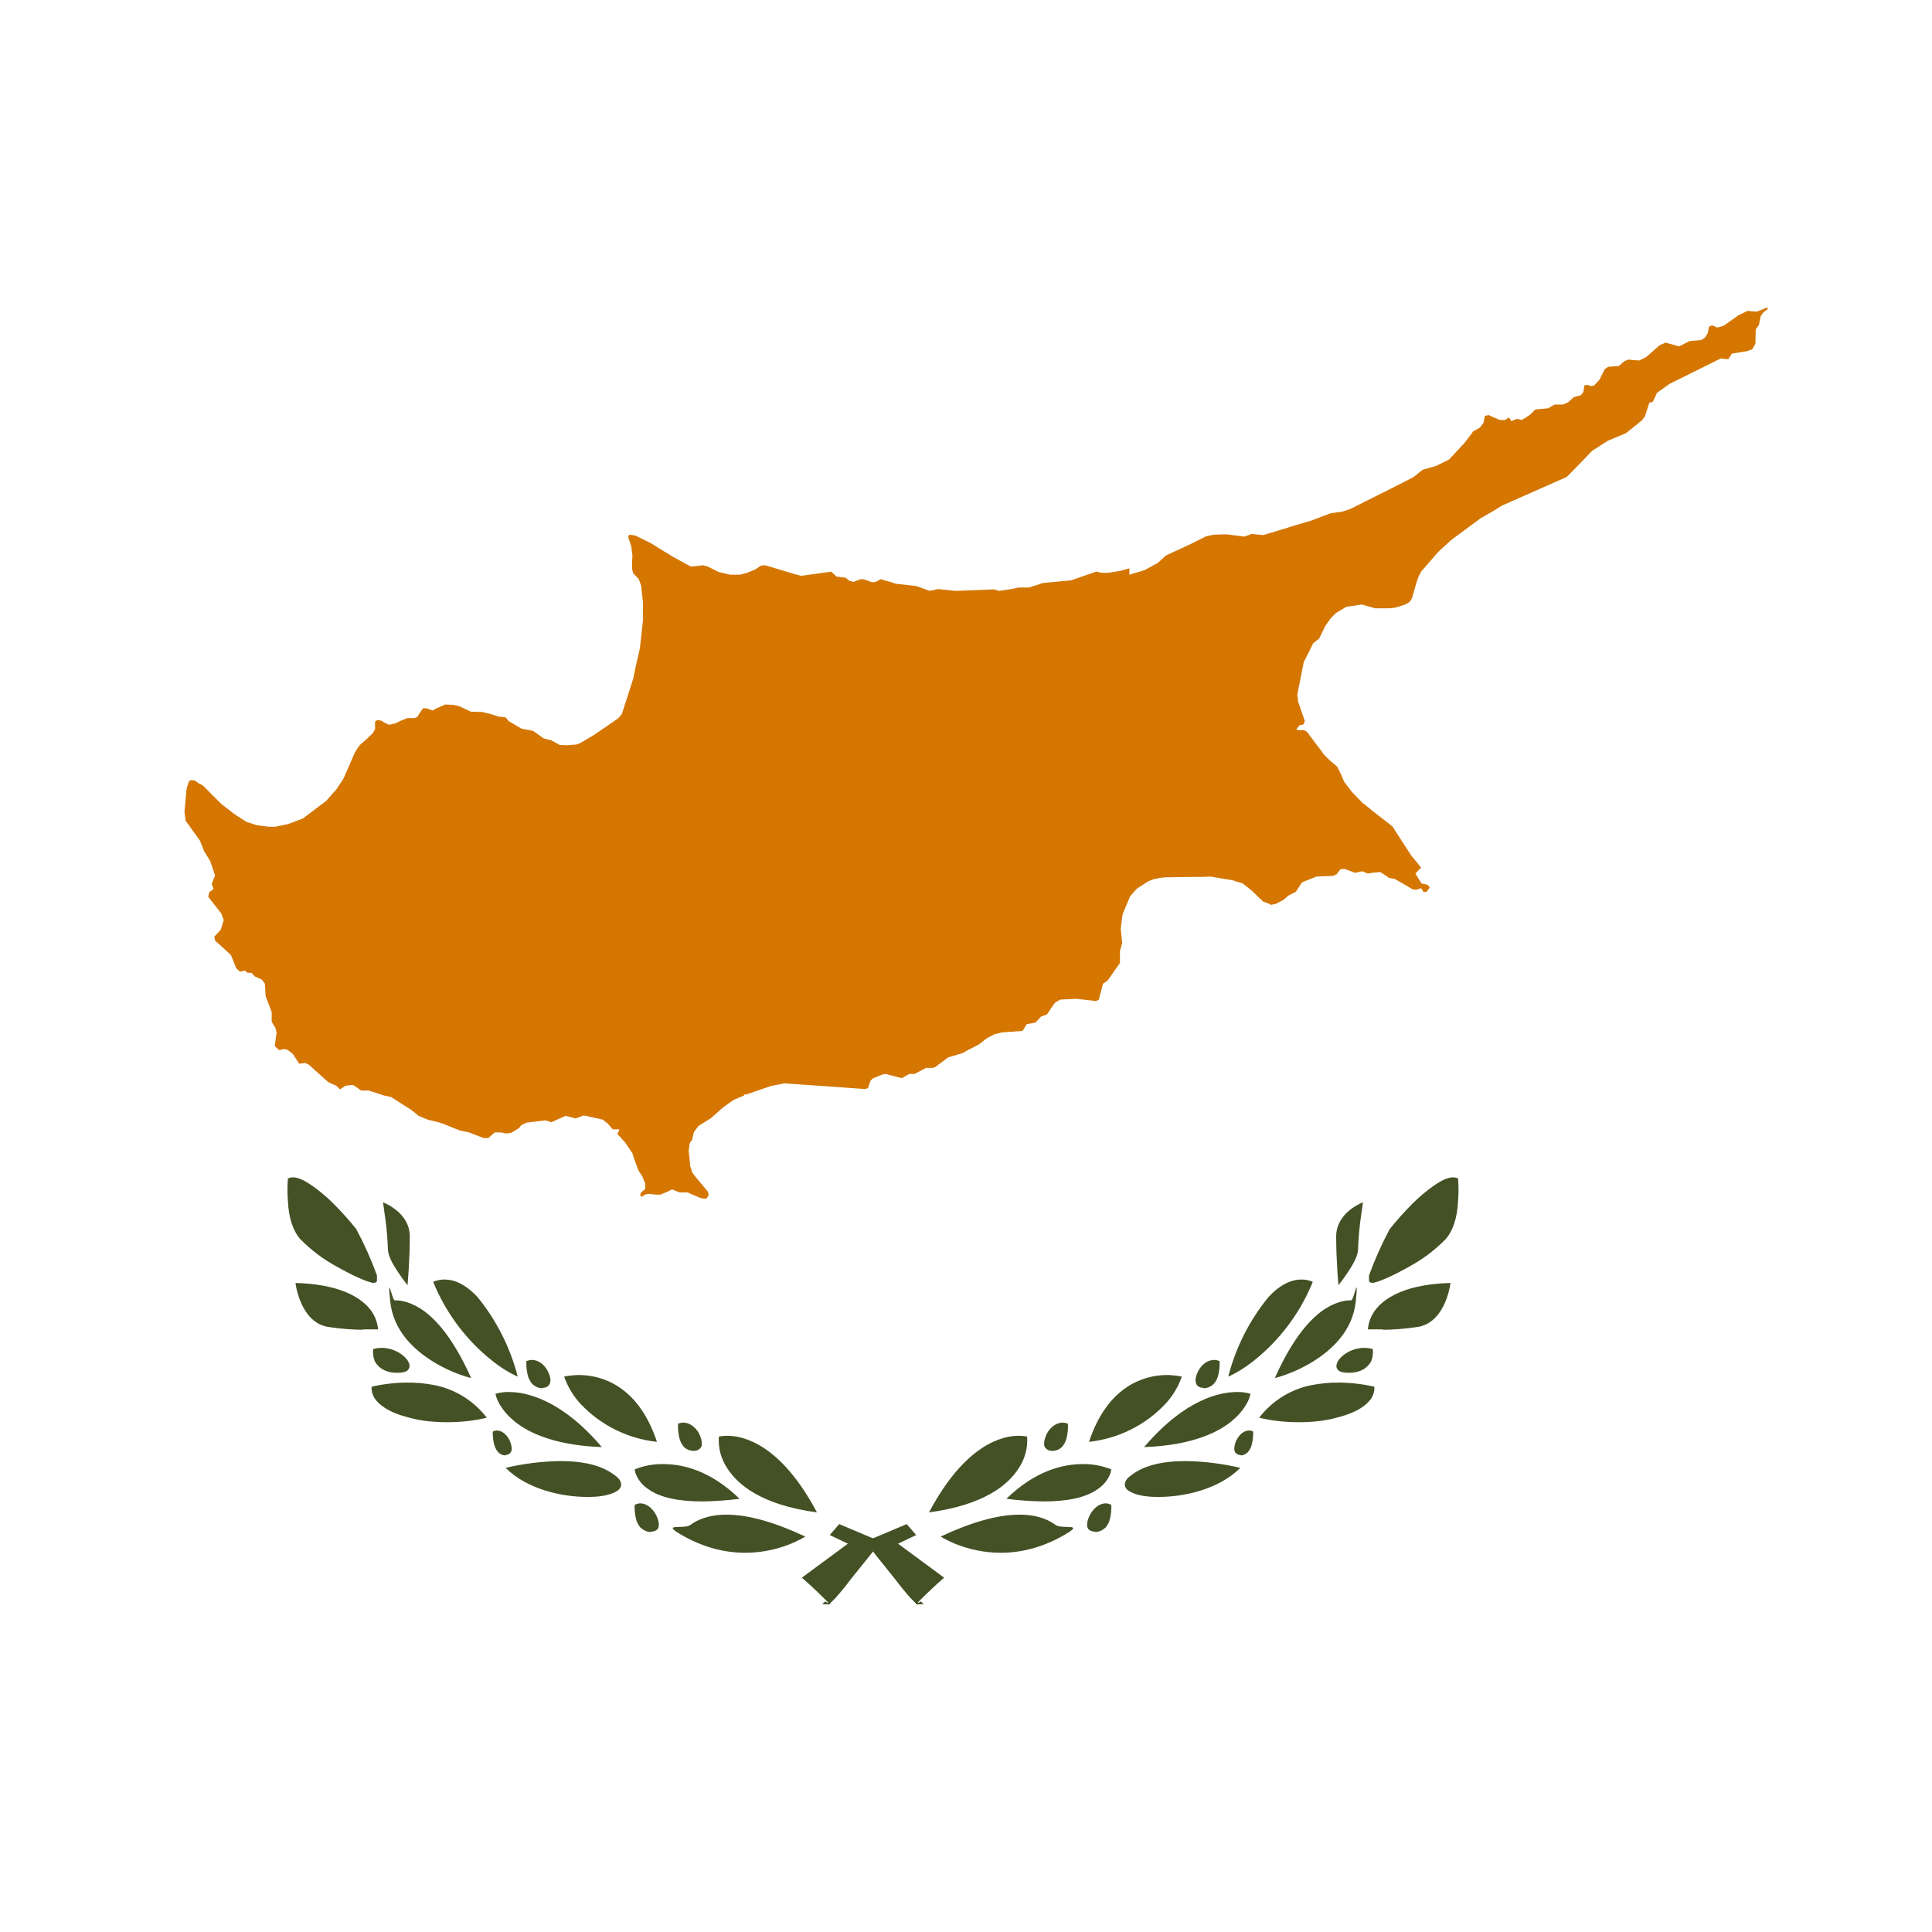
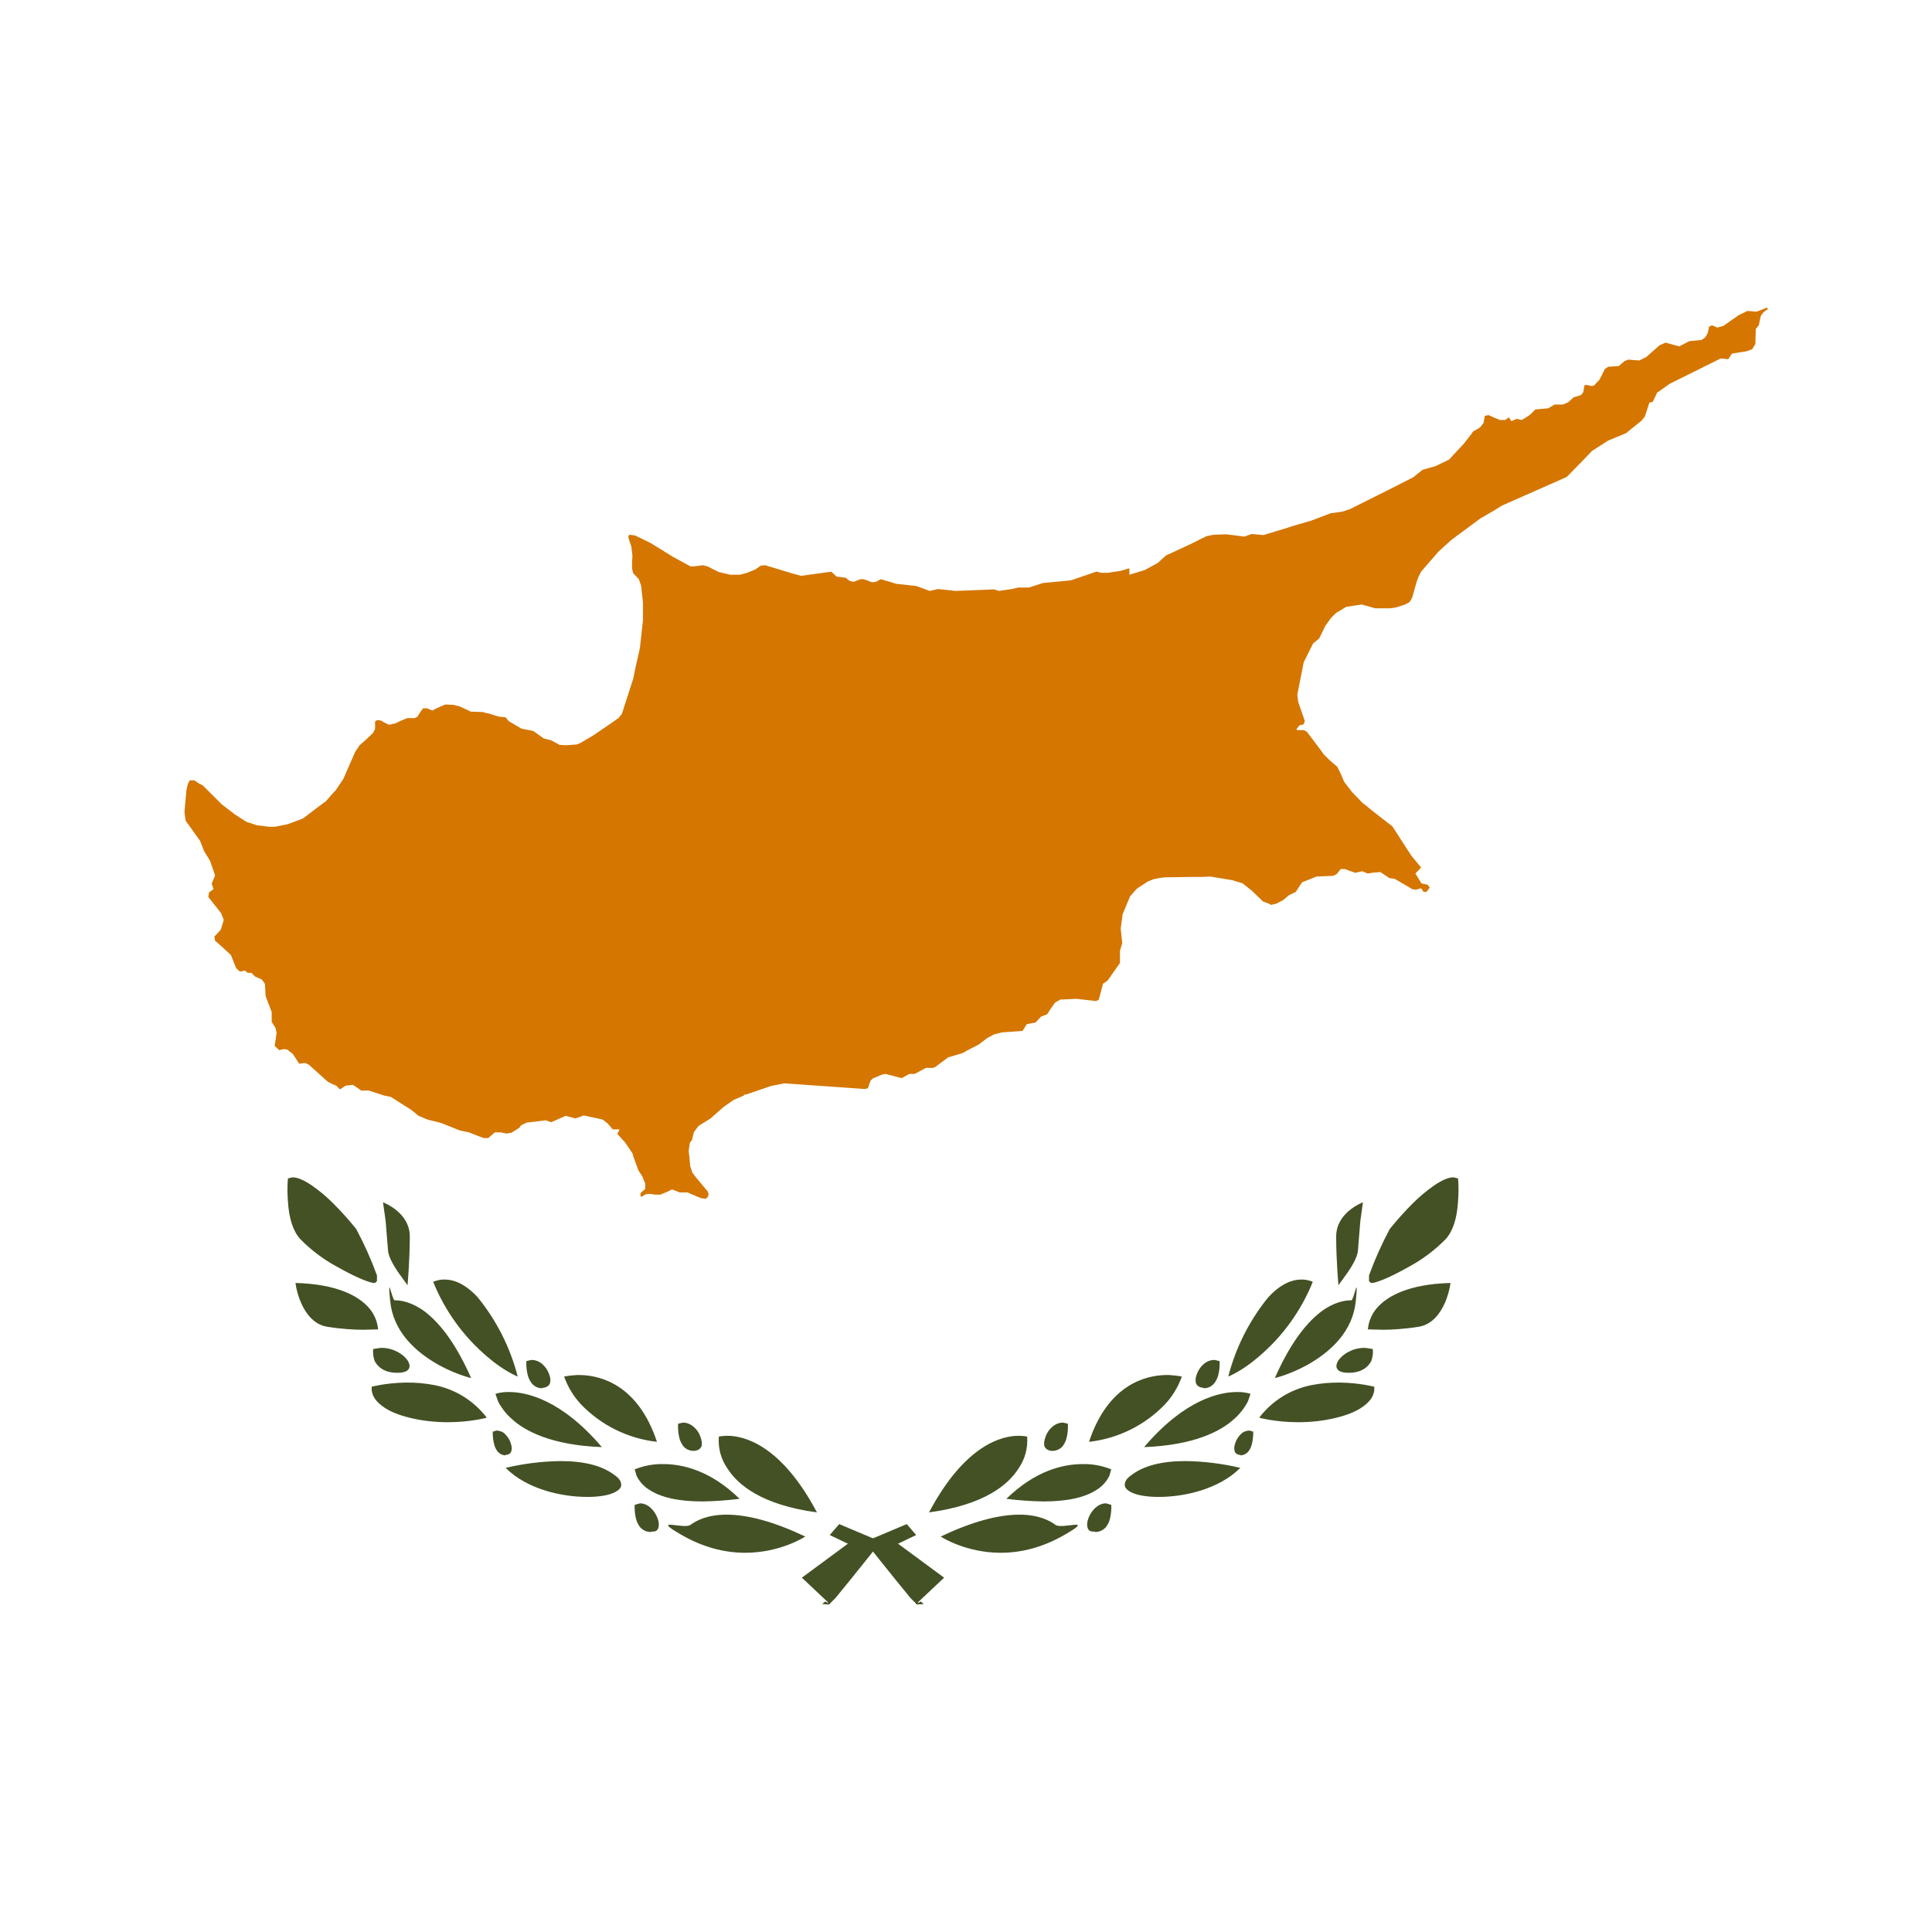
<svg xmlns="http://www.w3.org/2000/svg" xmlns:xlink="http://www.w3.org/1999/xlink" id="flag-icons-cy" viewBox="0 0 512 512">
  <path fill="#fff" d="M0 0h512v512H0z" />
-   <path id="a" fill="#435125" d="M243 425.2a.9.9 0 0 1-.3-.2v-.1l-1.4-1.4a75.9 75.9 0 0 1-4-4.9L232 412l-.7-.9-6.6-2-4.8-2.3 2.5-2.9 9 3.8 6.6 1.4 12.2 9a122.2 122.2 0 0 0-6.8 6.4 2.2 2.2 0 0 0-.2.4l.8-.5.8.7-1.7.1zm-45.5-13.7c-5.8 0-11.5-1.6-17-4.8s.8-1.3 2.5-2.6c1.6-1.2 4.6-2.7 9.5-2.7 5.8 0 12.8 2 20.9 5.8-.3.2-6.7 4.3-15.9 4.3zm-25-5.5c-1.1 0-2-.5-2.8-1.2a5.5 5.5 0 0 1-1.2-2.5 12.5 12.5 0 0 1-.3-3.5 3.7 3.7 0 0 1 1.4-.4c2.2 0 3.9 2 4.6 3.8.4 1 .5 1.9.3 2.6s-1.1 1.1-2 1.1zm44-5.2c-14.8-2-21-7.4-23.7-11.6a13.4 13.4 0 0 1-2.3-8.5s1-.2 2.3-.2c4 0 14 2 23.7 20.3zm-30.3-2.9c-6.3 0-11.2-1-14.3-3.2a8.8 8.8 0 0 1-3.2-3.6 5.8 5.8 0 0 1-.5-1.7 19.4 19.4 0 0 1 7.6-1.4c5 0 12.4 1.6 20.2 9.2a92 92 0 0 1-9.8.7zm-30.6-1.2c-6.7 0-15.9-2-21.6-7.7a66.9 66.9 0 0 1 14.5-1.8c6.3 0 11 1.2 14.2 3.6 1.2.8 1.8 1.6 1.9 2.4.1.6-.2 1.3-.9 1.8-1.4 1-4 1.7-7.6 1.7h-.5zm-21.7-11a2.7 2.7 0 0 1-2-1 5 5 0 0 1-1-2.2c-.4-1.6-.3-3.1-.3-3.1a2 2 0 0 1 1-.3c1 0 1.8.5 2.3 1a6 6 0 0 1 1.4 2.2c.3 1 .4 1.7.2 2.3-.2.5-.8 1-1.6 1zm50-1.2c-1.1 0-2-.4-2.7-1.1a5.5 5.5 0 0 1-1.2-2.5 12.5 12.5 0 0 1-.3-3.6 3.7 3.7 0 0 1 1.3-.3c2.2 0 4 1.9 4.6 3.7.4 1 .5 2 .3 2.6-.3.7-1.1 1.2-2 1.2zm-24.4-1c-13.4-.5-20.4-4.3-23.8-7.4a15.7 15.7 0 0 1-3.7-4.7 10 10 0 0 1-.7-2s1.2-.5 3.3-.5h.3c4.5 0 13.8 1.9 24.6 14.6zm14.6-1.4a32.6 32.6 0 0 1-20.1-9.9 20.6 20.6 0 0 1-4.5-7.4s1.4-.3 3.4-.4a16.2 16.2 0 0 1 .9 0c5.4.1 15.3 2.6 20.3 17.7zm-55.4-5.2c-3.6 0-7-.3-10.2-1.2-5.7-1.4-8.1-3.5-9.2-5.1a5.4 5.4 0 0 1-.8-2.2 3.6 3.6 0 0 1 0-.9s3.7-1 8.9-1.1a37.4 37.4 0 0 1 7.9.7 23.2 23.2 0 0 1 13.7 8.6s-4.3 1.2-10.3 1.2zm25-9c-1 0-2-.5-2.7-1.2a5.5 5.5 0 0 1-1.2-2.5 12.3 12.3 0 0 1-.3-3.5 3.7 3.7 0 0 1 1.3-.3h.1c2.2 0 3.9 1.8 4.6 3.7.4 1 .5 1.8.2 2.6-.3.7-1 1.1-2 1.1zm-18.8-2.7c-.1 0-5.1-1.2-10.2-4.4-4.8-3-10.5-8-11.3-16s.5-.2 1.2-.2h.2c1.4 0 4.3.4 7.8 3 4.5 3.4 8.6 9.4 12.3 17.7zm12.3-.4s-3.6-1.4-8-5.2a51.4 51.4 0 0 1-14.4-19.9s1-.5 2.5-.6a3.7 3.7 0 0 1 .3 0h.4c2 0 5.1.9 8.6 4.7a55 55 0 0 1 10.6 21zm-32-1c-4 0-5.4-2.2-5.9-3.1a6.7 6.7 0 0 1-.4-3.2 9 9 0 0 1 2-.3h.2c3.2 0 5.8 1.7 6.9 3.3.2.3.9 1.5.3 2.3-.4.7-1.4 1-3 1zm-9-11.4c-2.3 0-5.8-.2-9.5-.8-3.7-.7-5.8-3.8-6.9-6.3a20.4 20.4 0 0 1-1.5-5.3c11.3.3 16.7 3.6 19.2 6.3a10 10 0 0 1 2.7 6h-4zm11.8-11.8a45.6 45.6 0 0 1-2.6-3.6c-1.4-2.1-2.6-4.3-2.6-6a85 85 0 0 0-.6-7.4l-.7-5c.3.2 7.1 2.7 7.1 9.1 0 6.4-.6 12.8-.6 12.9zm-8.8-.6h-.3c-2-.4-5.5-2-9.4-4.2a40.5 40.5 0 0 1-10-7.5c-1.8-2.1-3-5.5-3.2-10a37 37 0 0 1 0-6 3.5 3.5 0 0 1 1.2-.3c1.5 0 3 .7 5.2 2.2a42.4 42.4 0 0 1 5.6 4.7 84.5 84.5 0 0 1 6.1 6.8 93.9 93.9 0 0 1 5.5 12.3v1.5a.8.8 0 0 1-.4.4 1 1 0 0 1-.4 0z" />
-   <use xlink:href="#a" width="100%" height="100%" transform="matrix(-1 0 0 1 462.7 0)" />
-   <path fill="#d47600" d="m468.3 81.5-2 .8-.8.3-2.4-.2-2.3 1.1-4 2.8-.2.1-1.5.4-1.4-.6-.8.4-.3 1.6-.7 1.2-1 .7-3.2.3-2.7 1.4-3.6-1-1.6.7-3.5 3.1-1.8.9h-.6l-2.4-.2-1 .4L429 97l-2.8.2-.9.6-1.4 2.8-1.5 1.6-.8.1-1-.3-.7.1-.3 1.8-.6.8-2 .6-1.4 1.3-1.4.6H412l-1.7 1-3.4.3-1.3 1.3-.4.3-.6.4-1 .6-.3.2-1.3-.3-1.5.6-.6-1-1 .7h-1.4l-1.7-.7-1.3-.6-1 .2-.3 1.6v.2l-1 1.3-1.9 1.1-.2.4-2.1 2.7-4 4.3-3.5 1.7-3.5 1-2.5 2-6.5 3.3-10.2 5.1-2.1.7-3 .4-5.3 2-4.8 1.4-.3.1-.9.3-6.6 2-3.1-.3-1.9.7-4.8-.6-3.3.1-2 .4-4 2-6.7 3.1-2.2 2-3.5 1.9-4 1.2v-1.7l-1.4.4-1 .3-3.3.5h-1.8l-1.1-.3h-.2l-6.7 2.3-7.4.7-3.7 1.2h-2.8l-1.8.4-3.4.5-1.2-.4h-.3l-10 .4-4.6-.5-2.2.5-3.6-1.3-5.4-.6-1.2-.4-2.8-.8-1.3.7-1 .1-2.2-.8h-.9l-1.8.7-1.1-.3-1-.8-2.4-.3-1.4-1.3-8 1.1-2.2-.6-7.3-2.2-1.2.1-1.4 1-2.2.9-1.9.5h-2.6l-3-.7-3-1.5-1.2-.3-2.5.3h-.8l-4.6-2.5-6-3.7-4.1-2-1.6-.2-.2.7.8 2.4.3 2.4-.1 2.1v1.4l.3 1.2 1.5 1.6.6 1.7.5 4.5v4.6l-.8 7.3-.2 1-.9 3.9-.7 3.4-3 9.3-.9 1.1-2 1.4-4.7 3.2-3.4 2-1 .4-2.8.2-1.7-.1-2.2-1.2-2-.5-2.8-2-3.1-.6-3.4-2-.8-1-1.9-.2-2.5-.8-1-.2-.6-.2-3.2-.1-3-1.4-1.6-.4-2.2-.1-2.3 1-1.1.6-1.5-.6h-1l-1.3 1.9-.1.3-.8.4H108l-.8.3-1.2.5-1 .5-.5.2h-.4l-.5.2h-.7l-1.2-.6-.6-.4-1.1-.2-.6.4v2l-.6 1.1L97 196l-1.7 1.5-1.2 1.8-3.1 7.1-2 3-.6.6-2 2.3-1.9 1.4-4.2 3.2-4 1.5-3.4.7h-1.6l-3.2-.4-2.8-.9-3.1-2-3.5-2.7-4.9-4.9-.7-.4H53l-1.5-1h-1.2l-.4.7-.3 1-.2 1-.5 5.5v.3l.3 2.2 3.8 5.3 1.1 2.8.2.3.8 1.3.6 1L57 232l-.9 2.2.5 1.4-1.2.9-.2 1.2 3.4 4.3.7 1.8-.8 2.6-1.3 1.4-.4.4.2 1.1 1.6 1.4 2.6 2.4 1.4 3.5 1 .9 1.3-.3.7.6h1l1 1 .7.3 1.1.5.8 1.1.2 3.3 1.6 4.2v2.6l1 1.6.3 1.3-.5 3.5 1.2 1.1 1.3-.3.9.2 1.4 1.1 1.7 2.6 1.6-.2 1 .5 5 4.5 1.2.6 1 .4 1 1 1.5-1h.2l1.7-.2.8.5 1.4 1h2l4 1.3 1.9.4 3.6 2.3 1.6 1 .9.7 1.2 1 2.4 1 2 .5 1.2.3.9.3 4.5 1.8 2.4.5 2.3.9 1.6.6h1.2l1.7-1.5h1.7l1.4.3 1.3-.2 2.1-1.3.5-.7 1.5-.7 5-.6 1.5.5 3.8-1.7 2.6.7 2.2-.8 5 1.1 1.3 1 1.4 1.6h1.8l-.6 1.2 2.1 2.3 2 3v.3l1.5 4.1 1 1.5.8 2v1.4l-1.1.9-.2.5v.2l.2.5.4-.2.8-.5 1-.1 1.8.2h1.1l1.9-.8 1.2-.6 2 .8h2.1l.9.4 2.6 1.1 1.3.2.5-.4.3-.7-.2-.8-1-1.2-2.1-2.5-1-1.3-.6-1.8-.2-2.4-.2-1.6.3-2.1.6-.8.4-1.7.1-.4 1.2-1.6 3.2-2 3.4-3 2.7-1.9 2.8-1.2v-.3l.4.1 7-2.4h.2l3.1-.6 21.3 1.5.8-.2.7-2 .4-.4.2-.2 2.4-1 1-.2 3 .8 1.3.3 2-1.1h1.4l3-1.6h1.8l.6-.2 3.5-2.6 3.4-1 1-.4.2-.2 3.5-1.8 2.2-1.7 1.9-1 2-.5 5.5-.4 1.1-1.8 2.3-.4 1.5-1.6 1.6-.6 1.1-1.7 1-1.4 1.4-.8 4.3-.2 5.2.6.7-.4 1.1-4.2 1.2-.8 3.3-4.7V252l.6-2.1-.4-3.8.5-3.8 2-4.8 1.8-2 2.9-1.9 1.5-.6 2-.4h.4l.5-.1 7.2-.1h2.6l2.4-.1 6 1 .5.2 2 .6 2.4 1.9 2.5 2.4.5.5 1.6.6.5.3 1.4-.3 1.9-1 1.4-1.2 2-1v-.1l1.1-1.7.5-.7 3.8-1.5 4.5-.2.5-.3.3-.1 1.1-1.4h1.1l2.7 1 1.9-.4 1.5.6 1.1-.2 2.2-.2 2.4 1.6 1.4.2 4.8 2.8h.4l.2.1.6-.1.9-.3.2.1.5.8.8.1.9-1.2-.4-.5-.1-.2-1.7-.4-1.6-2.6 1.5-1.6-2.3-2.8-.4-.5-.1-.2-.8-1.2-4-6.2-5.4-4.2-1.8-1.5-.7-.5-2.8-2.9-2-2.6-.3-.6-.4-1-1.2-2.5-2-1.7-1.8-1.8v-.1l-3.6-4.8-.6-.8-.8-.5h-1.8l-.2-.2v-.1l.8-1 1-.2.4-.9-1.8-5.2v-.2l-.2-1.6 1.5-7.6.2-1 2.5-5 1.6-1.3 1.6-3.3 1.5-2.1 1.4-1.4.2-.1 2.5-1.5 2.1-.3 2-.3 3.5 1h4l1.5-.2 2.5-.8 1.2-.7.6-1 1.2-4.2.5-1.4.7-1.4 4.6-5.3 3.4-3.1 7.7-5.7 3.8-2.2 1.9-1.2 17.2-7.6 4.4-4.5 2.3-2.4 4.2-2.7 4.8-2 4.1-3.3.9-1.1 1.2-3.7.9-.2.9-1.9.2-.5 3.4-2.4.4-.2L456 95l2 .2 1-1.5 3.8-.6.6-.2 1-.4.8-1.4v-.3l.1-3.6.8-1 .5-2.4.4-.6.4-.5 1.1-.8-.2-.5z" />
+   <path id="cy-a" fill="#435125" d="m243 425.2-.3-.2v-.1l-1.4-1.4-4-4.9-5.3-6.6-.7-.9-6.6-2-4.8-2.3 2.5-2.9 9 3.8 6.6 1.4 12.2 9-6.8 6.4-.2.4.8-.5.8.7zm-45.5-13.7q-8.7 0-17-4.8c-8.3-4.8.8-1.3 2.5-2.6 1.6-1.2 4.6-2.7 9.5-2.7q8.7 0 20.9 5.8c-.3.2-6.7 4.3-15.9 4.3m-25-5.5q-1.6 0-2.8-1.2a6 6 0 0 1-1.2-2.5 13 13 0 0 1-.3-3.5l1.4-.4c2.2 0 3.9 2 4.6 3.8q.6 1.5.3 2.6c-.3 1.1-1.1 1.1-2 1.1zm44-5.2c-14.8-2-21-7.4-23.7-11.6a13 13 0 0 1-2.3-8.5s1-.2 2.3-.2c4 0 14 2 23.7 20.3m-30.3-2.9q-9.6 0-14.3-3.2a9 9 0 0 1-3.2-3.6l-.5-1.7a19 19 0 0 1 7.6-1.4c5 0 12.4 1.6 20.2 9.2a92 92 0 0 1-9.8.7m-30.6-1.2c-6.7 0-15.9-2-21.6-7.7a67 67 0 0 1 14.5-1.8q9.4 0 14.2 3.6 1.8 1.2 1.9 2.4.2 1-.9 1.8-2.2 1.6-7.6 1.7zm-21.7-11a3 3 0 0 1-2-1 5 5 0 0 1-1-2.2c-.4-1.6-.3-3.1-.3-3.1l1-.3q1.5.1 2.3 1a6 6 0 0 1 1.4 2.2q.5 1.4.2 2.3t-1.6 1zm50-1.2q-1.6 0-2.7-1.1a6 6 0 0 1-1.2-2.5 13 13 0 0 1-.3-3.6l1.3-.3c2.2 0 4 1.9 4.6 3.7q.6 1.6.3 2.6-.5 1.1-2 1.2m-24.4-1c-13.4-.5-20.4-4.3-23.8-7.4a16 16 0 0 1-3.7-4.7l-.7-2s1.2-.5 3.3-.5h.3c4.5 0 13.8 1.9 24.6 14.6m14.6-1.4a33 33 0 0 1-20.1-9.9 21 21 0 0 1-4.5-7.4s1.4-.3 3.4-.4h.9c5.4.1 15.3 2.6 20.3 17.7m-55.4-5.2q-5.4 0-10.2-1.2c-5.7-1.4-8.1-3.5-9.2-5.1a5 5 0 0 1-.8-2.2v-.9s3.7-1 8.9-1.1a37 37 0 0 1 7.9.7 23 23 0 0 1 13.7 8.6s-4.3 1.2-10.3 1.2m25-9q-1.6 0-2.7-1.2a6 6 0 0 1-1.2-2.5 12 12 0 0 1-.3-3.5l1.3-.3h.1c2.2 0 3.9 1.8 4.6 3.7q.6 1.5.2 2.6-.5 1-2 1.1zm-18.8-2.7c-.1 0-5.1-1.2-10.2-4.4-4.8-3-10.5-8-11.3-16s.5-.2 1.2-.2h.2c1.4 0 4.3.4 7.8 3q6.8 5.2 12.3 17.7zm12.3-.4s-3.6-1.4-8-5.2a51 51 0 0 1-14.4-19.9s1-.5 2.5-.6h.7c2 0 5.1.9 8.6 4.7a55 55 0 0 1 10.6 21m-32-1c-4 0-5.4-2.2-5.9-3.1a7 7 0 0 1-.4-3.2l2-.3h.2c3.2 0 5.8 1.7 6.9 3.3.2.3.9 1.5.3 2.3q-.6 1-3 1zm-9-11.4c-2.3 0-5.8-.2-9.5-.8s-5.8-3.8-6.9-6.3a20 20 0 0 1-1.5-5.3c11.3.3 16.7 3.6 19.2 6.3a10 10 0 0 1 2.7 6zm11.8-11.8-2.6-3.6c-1.4-2.1-2.6-4.3-2.6-6l-.6-7.4-.7-5c.3.2 7.1 2.7 7.1 9.1s-.6 12.8-.6 12.9m-8.8-.6h-.3c-2-.4-5.5-2-9.4-4.2a41 41 0 0 1-10-7.5q-2.8-3.2-3.2-10a37 37 0 0 1 0-6l1.2-.3q2 0 5.2 2.2a42 42 0 0 1 5.6 4.7 85 85 0 0 1 6.1 6.8 94 94 0 0 1 5.5 12.3v1.5l-.4.4z" />
+   <use xlink:href="#cy-a" width="100%" height="100%" transform="matrix(-1 0 0 1 462.7 0)" />
+   <path fill="#d47600" d="m468.3 81.5-2 .8-.8.3-2.4-.2-2.3 1.1-4 2.8-.2.1-1.5.4-1.4-.6-.8.4-.3 1.6-.7 1.2-1 .7-3.2.3-2.7 1.4-3.6-1-1.6.7-3.5 3.1-1.8.9h-.6l-2.4-.2-1 .4L429 97l-2.8.2-.9.6-1.4 2.8-1.5 1.6-.8.1-1-.3-.7.1-.3 1.8-.6.8-2 .6-1.4 1.3-1.4.6H412l-1.7 1-3.4.3-1.3 1.3-.4.3-.6.4-1 .6-.3.2-1.3-.3-1.5.6-.6-1-1 .7h-1.4l-1.7-.7-1.3-.6-1 .2-.3 1.6v.2l-1 1.3-1.9 1.1-.2.4-2.1 2.7-4 4.3-3.5 1.7-3.5 1-2.5 2-6.5 3.3-10.2 5.1-2.1.7-3 .4-5.3 2-4.8 1.4-.3.1-.9.3-6.6 2-3.1-.3-1.9.7-4.8-.6-3.3.1-2 .4-4 2-6.7 3.1-2.2 2-3.5 1.9-4 1.2v-1.7l-1.4.4-1 .3-3.3.5h-1.8l-1.1-.3h-.2l-6.7 2.3-7.4.7-3.7 1.2h-2.8l-1.8.4-3.4.5-1.2-.4h-.3l-10 .4-4.6-.5-2.2.5-3.6-1.3-5.4-.6-1.2-.4-2.8-.8-1.3.7-1 .1-2.2-.8h-.9l-1.8.7-1.1-.3-1-.8-2.4-.3-1.4-1.3-8 1.1-2.2-.6-7.3-2.2-1.2.1-1.4 1-2.2.9-1.9.5h-2.6l-3-.7-3-1.5-1.2-.3-2.5.3h-.8l-4.6-2.5-6-3.7-4.1-2-1.6-.2-.2.7.8 2.4.3 2.4-.1 2.1v1.4l.3 1.2 1.5 1.6.6 1.7.5 4.5v4.6l-.8 7.3-.2 1-.9 3.9-.7 3.4-3 9.3-.9 1.1-2 1.4-4.7 3.2-3.4 2-1 .4-2.8.2-1.7-.1-2.2-1.2-2-.5-2.8-2-3.1-.6-3.4-2-.8-1-1.9-.2-2.5-.8-1-.2-.6-.2-3.2-.1-3-1.4-1.6-.4-2.2-.1-2.3 1-1.1.6-1.5-.6h-1l-1.3 1.9-.1.3-.8.4H108l-.8.3-1.2.5-1 .5-.5.2h-.4l-.5.2h-.7l-1.2-.6-.6-.4-1.1-.2-.6.4v2l-.6 1.1L97 196l-1.7 1.5-1.2 1.8-3.1 7.1-2 3-.6.6-2 2.3-1.9 1.4-4.2 3.2-4 1.5-3.4.7h-1.6l-3.2-.4-2.8-.9-3.1-2-3.5-2.7-4.9-4.9-.7-.4H53l-1.5-1h-1.2l-.4.7-.3 1-.2 1-.5 5.5v.3l.3 2.2 3.8 5.3 1.1 2.8.2.3.8 1.3.6 1L57 232l-.9 2.2.5 1.4-1.2.9-.2 1.2 3.4 4.3.7 1.8-.8 2.6-1.3 1.4-.4.4.2 1.1 1.6 1.4 2.6 2.4 1.4 3.5 1 .9 1.3-.3.7.6h1l1 1 .7.3 1.1.5.8 1.1.2 3.3 1.6 4.2v2.6l1 1.6.3 1.3-.5 3.5 1.2 1.1 1.3-.3.9.2 1.4 1.1 1.7 2.6 1.6-.2 1 .5 5 4.5 1.2.6 1 .4 1 1 1.5-1h.2l1.7-.2.8.5 1.4 1h2l4 1.3 1.9.4 3.6 2.3 1.6 1 .9.7 1.2 1 2.4 1 2 .5 1.2.3.9.3 4.5 1.8 2.4.5 2.3.9 1.6.6h1.2l1.7-1.5h1.7l1.4.3 1.3-.2 2.1-1.3.5-.7 1.5-.7 5-.6 1.5.5 3.8-1.7 2.6.7 2.2-.8 5 1.1 1.3 1 1.4 1.6h1.8l-.6 1.2 2.1 2.3 2 3v.3l1.5 4.1 1 1.5.8 2v1.4l-1.1.9-.2.5v.2l.2.5.4-.2.8-.5 1-.1 1.8.2h1.1l1.9-.8 1.2-.6 2 .8h2.1l.9.4 2.6 1.1 1.3.2.5-.4.3-.7-.2-.8-1-1.2-2.1-2.5-1-1.3-.6-1.8-.2-2.4-.2-1.6.3-2.1.6-.8.4-1.7.1-.4 1.2-1.6 3.2-2 3.4-3 2.7-1.9 2.8-1.2v-.3l.4.1 7-2.4h.2l3.1-.6 21.3 1.5.8-.2.7-2 .4-.4.2-.2 2.4-1 1-.2 3 .8 1.3.3 2-1.1h1.4l3-1.6h1.8l.6-.2 3.5-2.6 3.4-1 1-.4.2-.2 3.5-1.8 2.2-1.7 1.9-1 2-.5 5.5-.4 1.1-1.8 2.3-.4 1.5-1.6 1.6-.6 1.1-1.7 1-1.4 1.4-.8 4.3-.2 5.2.6.7-.4 1.1-4.2 1.2-.8 3.3-4.7V252l.6-2.1-.4-3.8.5-3.8 2-4.8 1.8-2 2.9-1.9 1.5-.6 2-.4h.4l.5-.1 7.2-.1h2.6l2.4-.1 6 1 .5.2 2 .6 2.4 1.9 2.5 2.4.5.5 1.6.6.5.3 1.4-.3 1.9-1 1.4-1.2 2-1v-.1l1.1-1.7.5-.7 3.8-1.5 4.5-.2.5-.3.3-.1 1.1-1.4h1.1l2.7 1 1.9-.4 1.5.6 1.1-.2 2.2-.2 2.4 1.6 1.4.2 4.8 2.8h.4l.2.1.6-.1.9-.3.2.1.5.8.8.1.9-1.2-.4-.5-.1-.2-1.7-.4-1.6-2.6 1.5-1.6-2.3-2.8-.4-.5-.1-.2-.8-1.2-4-6.2-5.4-4.2-1.8-1.5-.7-.5-2.8-2.9-2-2.6-.3-.6-.4-1-1.2-2.5-2-1.7-1.8-1.8v-.1l-3.6-4.8-.6-.8-.8-.5h-1.8l-.2-.2v-.1l.8-1 1-.2.4-.9-1.8-5.2v-.2l-.2-1.6 1.5-7.6.2-1 2.5-5 1.6-1.3 1.6-3.3 1.5-2.1 1.4-1.4.2-.1 2.5-1.5 2.1-.3 2-.3 3.5 1h4l1.5-.2 2.5-.8 1.2-.7.6-1 1.2-4.2.5-1.4.7-1.4 4.6-5.3 3.4-3.1 7.7-5.7 3.8-2.2 1.9-1.2 17.2-7.6 4.4-4.5 2.3-2.4 4.2-2.7 4.8-2 4.1-3.3.9-1.1 1.2-3.7.9-.2.9-1.9.2-.5 3.4-2.4.4-.2L456 95l2 .2 1-1.5 3.8-.6.6-.2 1-.4.8-1.4v-.3l.1-3.6.8-1 .5-2.4.4-.6.4-.5 1.1-.8z" />
</svg>
